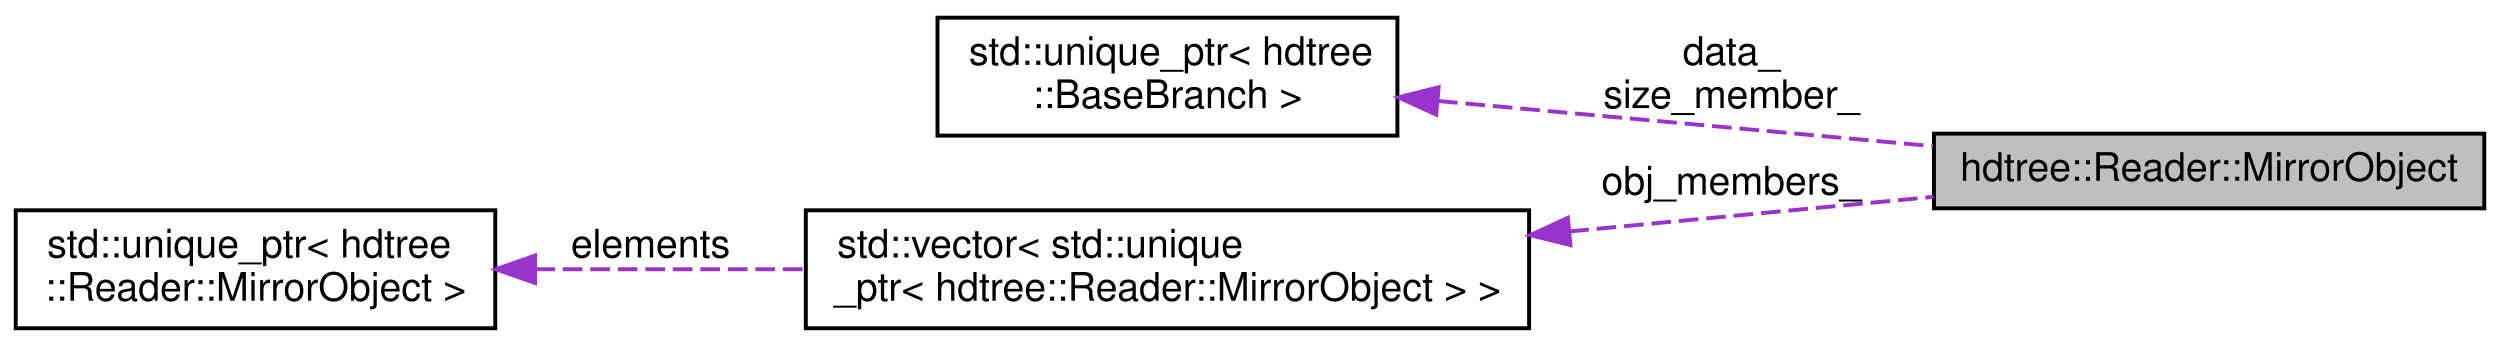
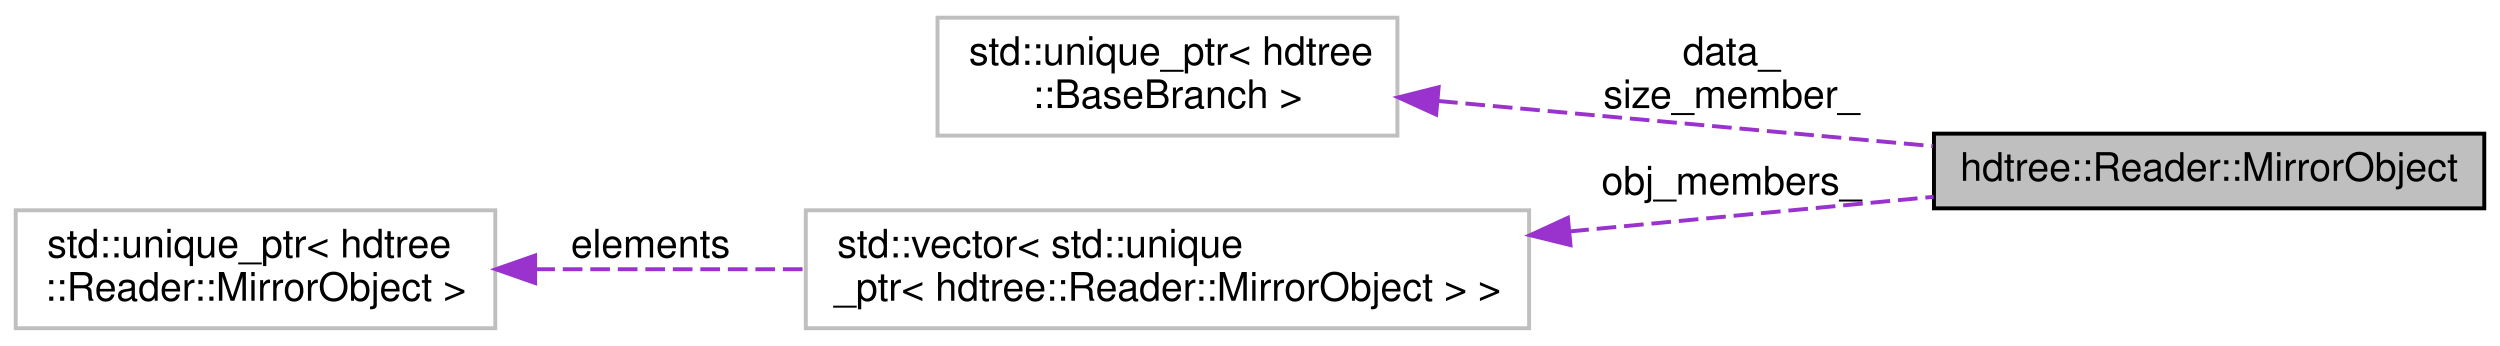
<svg xmlns="http://www.w3.org/2000/svg" xmlns:xlink="http://www.w3.org/1999/xlink" width="636pt" height="88pt" viewBox="0.00 0.00 636.00 88.00">
  <g id="graph0" class="graph" transform="scale(1 1) rotate(0) translate(4 84)">
    <g id="node1" class="node">
      <g id="a_node1">
        <a xlink:title="A mirror event object.">
          <polygon fill="#bfbfbf" stroke="black" points="488,-31 488,-50 628,-50 628,-31 488,-31" />
          <text text-anchor="middle" x="558" y="-38" font-family="Helvetica,sans-Serif" font-size="10.00">hdtree::Reader::MirrorObject</text>
        </a>
      </g>
    </g>
    <g id="node2" class="node">
      <g id="a_node2">
-         <a target="_parent" xlink:href="http://en.cppreference.com/w/cpp/memory/unique_ptr.html" xlink:title=" ">
-           <polygon fill="none" stroke="black" points="234.5,-49.5 234.5,-79.5 351.5,-79.5 351.5,-49.5 234.5,-49.5" />
+         <a xlink:title=" ">
+           <polygon fill="none" stroke="#bfbfbf" points="234.5,-49.5 234.5,-79.5 351.5,-79.5 351.5,-49.5 234.5,-49.5" />
          <text text-anchor="start" x="242.5" y="-67.5" font-family="Helvetica,sans-Serif" font-size="10.00">std::unique_ptr&lt; hdtree</text>
          <text text-anchor="middle" x="293" y="-56.5" font-family="Helvetica,sans-Serif" font-size="10.00">::BaseBranch &gt;</text>
        </a>
      </g>
    </g>
    <g id="edge1" class="edge">
      <path fill="none" stroke="#9a32cd" stroke-dasharray="5,2" d="M361.84,-58.31C400.5,-54.78 448.85,-50.37 487.75,-46.82" />
      <polygon fill="#9a32cd" stroke="#9a32cd" points="361.36,-54.84 351.72,-59.23 361.99,-61.81 361.36,-54.84" />
      <text text-anchor="middle" x="436.5" y="-67.5" font-family="Helvetica,sans-Serif" font-size="10.00"> data_</text>
      <text text-anchor="middle" x="436.5" y="-56.5" font-family="Helvetica,sans-Serif" font-size="10.00">size_member_</text>
    </g>
    <g id="node3" class="node">
      <g id="a_node3">
-         <a target="_parent" xlink:href="http://en.cppreference.com/w/cpp/container/vector.html" xlink:title=" ">
-           <polygon fill="none" stroke="black" points="201,-0.5 201,-30.5 385,-30.5 385,-0.5 201,-0.5" />
+         <a xlink:title=" ">
+           <polygon fill="none" stroke="#bfbfbf" points="201,-0.5 201,-30.5 385,-30.5 385,-0.5 201,-0.5" />
          <text text-anchor="start" x="209" y="-18.5" font-family="Helvetica,sans-Serif" font-size="10.00">std::vector&lt; std::unique</text>
          <text text-anchor="middle" x="293" y="-7.5" font-family="Helvetica,sans-Serif" font-size="10.00">_ptr&lt; hdtree::Reader::MirrorObject &gt; &gt;</text>
        </a>
      </g>
    </g>
    <g id="edge2" class="edge">
      <path fill="none" stroke="#9a32cd" stroke-dasharray="5,2" d="M395.22,-25.12C426.2,-28.07 459.57,-31.24 487.9,-33.93" />
      <polygon fill="#9a32cd" stroke="#9a32cd" points="395.53,-21.64 385.25,-24.17 394.87,-28.6 395.53,-21.64" />
      <text text-anchor="middle" x="436.5" y="-34.5" font-family="Helvetica,sans-Serif" font-size="10.00"> obj_members_</text>
    </g>
    <g id="node4" class="node">
      <g id="a_node4">
-         <a target="_parent" xlink:href="http://en.cppreference.com/w/cpp/memory/unique_ptr.html" xlink:title=" ">
-           <polygon fill="none" stroke="black" points="0,-0.5 0,-30.5 122,-30.5 122,-0.5 0,-0.5" />
+         <a xlink:title=" ">
+           <polygon fill="none" stroke="#bfbfbf" points="0,-0.5 0,-30.5 122,-30.5 122,-0.5 0,-0.5" />
          <text text-anchor="start" x="8" y="-18.5" font-family="Helvetica,sans-Serif" font-size="10.00">std::unique_ptr&lt; hdtree</text>
          <text text-anchor="middle" x="61" y="-7.5" font-family="Helvetica,sans-Serif" font-size="10.00">::Reader::MirrorObject &gt;</text>
        </a>
      </g>
    </g>
    <g id="edge3" class="edge">
      <path fill="none" stroke="#9a32cd" stroke-dasharray="5,2" d="M132.17,-15.5C153.74,-15.5 177.8,-15.5 200.57,-15.5" />
      <polygon fill="#9a32cd" stroke="#9a32cd" points="132.13,-12 122.13,-15.5 132.13,-19 132.13,-12" />
      <text text-anchor="middle" x="161.5" y="-18.5" font-family="Helvetica,sans-Serif" font-size="10.00"> elements</text>
    </g>
  </g>
</svg>
